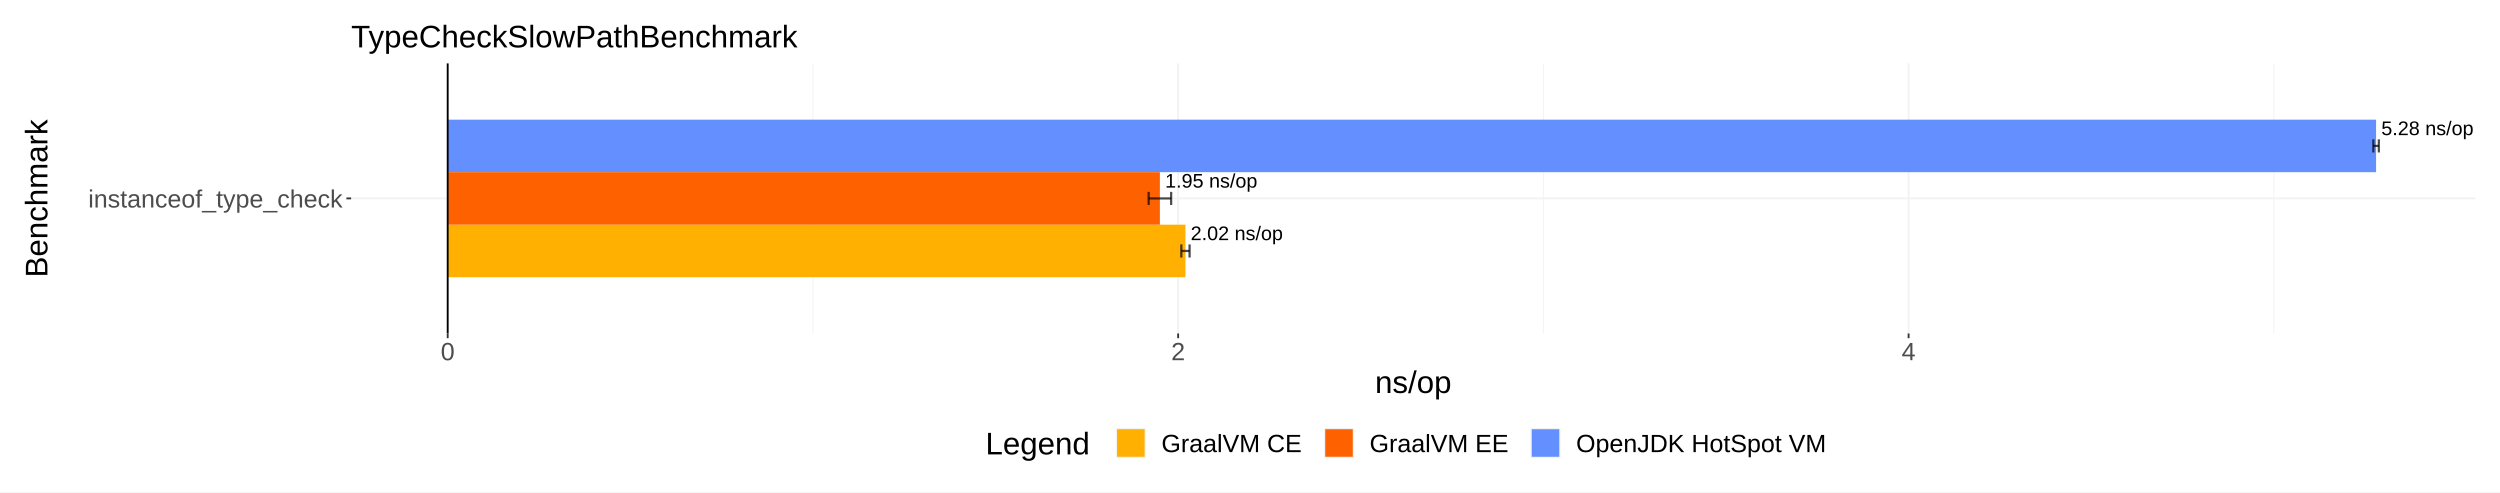
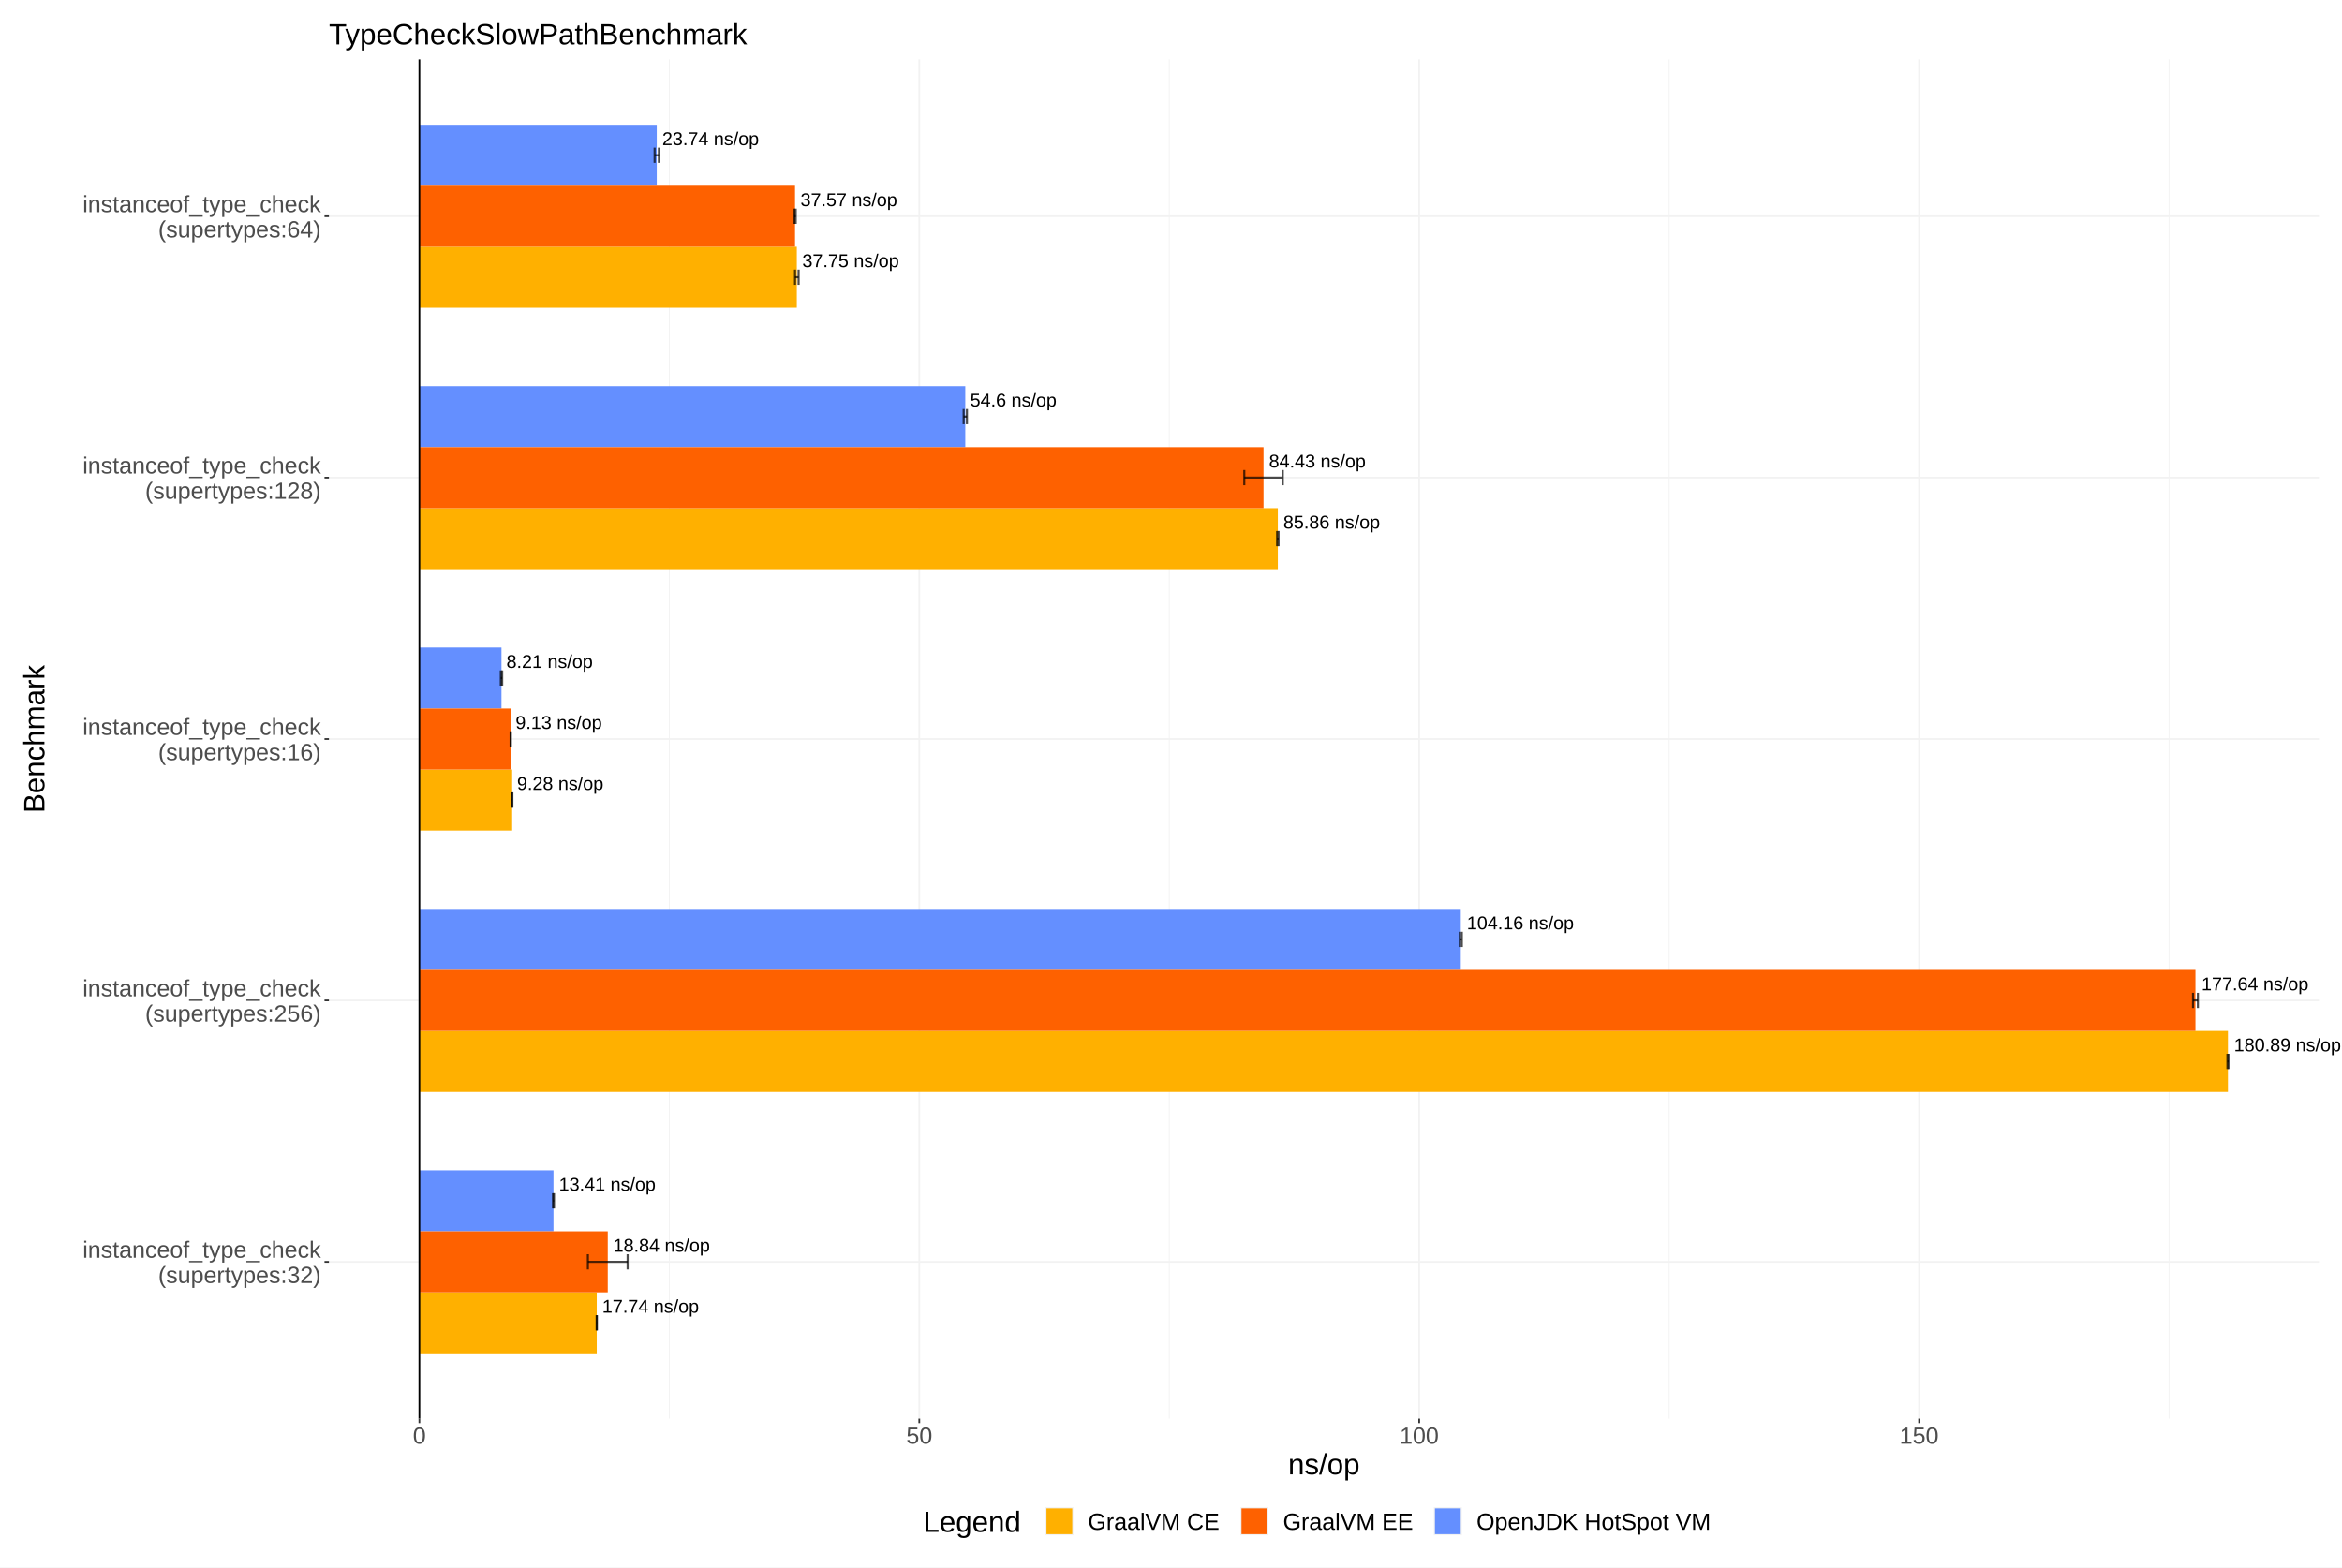
- <svg xmlns="http://www.w3.org/2000/svg" class="svglite" width="1440.00pt" height="283.46pt" viewBox="0 0 1440.00 283.46">
+ <svg xmlns="http://www.w3.org/2000/svg" class="svglite" width="1440.00pt" height="963.78pt" viewBox="0 0 1440.00 963.78">
  <defs>
    <style type="text/css">
    .svglite line, .svglite polyline, .svglite polygon, .svglite path, .svglite rect, .svglite circle {
      fill: none;
      stroke: #000000;
      stroke-linecap: round;
      stroke-linejoin: round;
      stroke-miterlimit: 10.00;
    }
    .svglite text {
      white-space: pre;
    }
  </style>
  </defs>
  <rect width="100%" height="100%" style="stroke: none; fill: #FFFFFF;" />
  <defs>
-     <clipPath id="cpMC4wMHwxNDQwLjAwfDAuMDB8MjgzLjQ2">
-       <rect x="0.00" y="0.00" width="1440.00" height="283.46" />
+     <clipPath id="cpMC4wMHwxNDQwLjAwfDAuMDB8OTYzLjc4">
+       <rect x="0.00" y="0.00" width="1440.00" height="963.78" />
    </clipPath>
  </defs>
-   <g clip-path="url(#cpMC4wMHwxNDQwLjAwfDAuMDB8MjgzLjQ2)">
-     <rect x="-0" y="0.00" width="1440.00" height="283.46" style="stroke-width: 1.07; stroke: #FFFFFF; fill: #FFFFFF;" />
-     <rect x="202.25" y="36.52" width="1223.57" height="155.54" style="stroke-width: 1.07; stroke: none;" />
-     <polyline points="468.24,192.07 468.24,36.52 " style="stroke-width: 0.53; stroke: #F2F2F2; stroke-linecap: butt;" />
-     <polyline points="888.98,192.07 888.98,36.52 " style="stroke-width: 0.53; stroke: #F2F2F2; stroke-linecap: butt;" />
-     <polyline points="1309.72,192.07 1309.72,36.52 " style="stroke-width: 0.53; stroke: #F2F2F2; stroke-linecap: butt;" />
-     <polyline points="202.25,114.29 1425.83,114.29 " style="stroke-width: 1.07; stroke: #F2F2F2; stroke-linecap: butt;" />
-     <polyline points="257.87,192.07 257.87,36.52 " style="stroke-width: 1.07; stroke: #F2F2F2; stroke-linecap: butt;" />
-     <polyline points="678.61,192.07 678.61,36.52 " style="stroke-width: 1.07; stroke: #F2F2F2; stroke-linecap: butt;" />
-     <polyline points="1099.35,192.07 1099.35,36.52 " style="stroke-width: 1.07; stroke: #F2F2F2; stroke-linecap: butt;" />
-     <rect x="257.87" y="68.93" width="1110.75" height="30.24" style="stroke-width: 1.07; stroke: none; stroke-linecap: butt; stroke-linejoin: miter; fill: #648FFF;" />
-     <rect x="257.87" y="129.42" width="424.95" height="30.24" style="stroke-width: 1.07; stroke: none; stroke-linecap: butt; stroke-linejoin: miter; fill: #FFB000;" />
-     <rect x="257.87" y="99.17" width="410.22" height="30.24" style="stroke-width: 1.07; stroke: none; stroke-linecap: butt; stroke-linejoin: miter; fill: #FE6100;" />
-     <text x="1371.63" y="77.83" style="font-size: 11.38px; font-family: &quot;Liberation Sans&quot;;" textLength="60.08px" lengthAdjust="spacingAndGlyphs">5.28 ns/op</text>
-     <text x="685.82" y="138.32" style="font-size: 11.38px; font-family: &quot;Liberation Sans&quot;;" textLength="60.08px" lengthAdjust="spacingAndGlyphs">2.02 ns/op</text>
-     <text x="671.10" y="108.07" style="font-size: 11.38px; font-family: &quot;Liberation Sans&quot;;" textLength="60.08px" lengthAdjust="spacingAndGlyphs">1.95 ns/op</text>
-     <polyline points="1370.21,87.83 1370.21,80.27 " style="stroke-width: 1.28; stroke: #000000; stroke-opacity: 0.70; stroke-linecap: butt;" />
-     <polyline points="1370.21,84.05 1367.04,84.05 " style="stroke-width: 1.28; stroke: #000000; stroke-opacity: 0.70; stroke-linecap: butt;" />
-     <polyline points="1367.04,87.83 1367.04,80.27 " style="stroke-width: 1.28; stroke: #000000; stroke-opacity: 0.70; stroke-linecap: butt;" />
-     <polyline points="685.20,148.32 685.20,140.76 " style="stroke-width: 1.28; stroke: #000000; stroke-opacity: 0.70; stroke-linecap: butt;" />
-     <polyline points="685.20,144.54 680.44,144.54 " style="stroke-width: 1.28; stroke: #000000; stroke-opacity: 0.70; stroke-linecap: butt;" />
-     <polyline points="680.44,148.32 680.44,140.76 " style="stroke-width: 1.28; stroke: #000000; stroke-opacity: 0.70; stroke-linecap: butt;" />
-     <polyline points="674.58,118.08 674.58,110.51 " style="stroke-width: 1.28; stroke: #000000; stroke-opacity: 0.70; stroke-linecap: butt;" />
-     <polyline points="674.58,114.29 661.61,114.29 " style="stroke-width: 1.28; stroke: #000000; stroke-opacity: 0.70; stroke-linecap: butt;" />
-     <polyline points="661.61,118.08 661.61,110.51 " style="stroke-width: 1.28; stroke: #000000; stroke-opacity: 0.70; stroke-linecap: butt;" />
-     <line x1="257.87" y1="192.07" x2="257.87" y2="36.52" style="stroke-width: 1.07; stroke-linecap: butt;" />
-     <text x="197.32" y="119.54" text-anchor="end" style="font-size: 14.40px;fill: #4D4D4D; font-family: &quot;Liberation Sans&quot;;" textLength="163.54px" lengthAdjust="spacingAndGlyphs">instanceof_type_check</text>
-     <polyline points="199.52,114.29 202.25,114.29 " style="stroke-width: 1.07; stroke: #333333; stroke-linecap: butt;" />
-     <polyline points="257.87,194.81 257.87,192.07 " style="stroke-width: 1.07; stroke: #333333; stroke-linecap: butt;" />
-     <polyline points="678.61,194.81 678.61,192.07 " style="stroke-width: 1.07; stroke: #333333; stroke-linecap: butt;" />
-     <polyline points="1099.35,194.81 1099.35,192.07 " style="stroke-width: 1.07; stroke: #333333; stroke-linecap: butt;" />
-     <text x="257.87" y="207.49" text-anchor="middle" style="font-size: 14.40px;fill: #4D4D4D; font-family: &quot;Liberation Sans&quot;;" textLength="9.16px" lengthAdjust="spacingAndGlyphs">0</text>
-     <text x="678.61" y="207.49" text-anchor="middle" style="font-size: 14.40px;fill: #4D4D4D; font-family: &quot;Liberation Sans&quot;;" textLength="9.16px" lengthAdjust="spacingAndGlyphs">2</text>
-     <text x="1099.35" y="207.49" text-anchor="middle" style="font-size: 14.40px;fill: #4D4D4D; font-family: &quot;Liberation Sans&quot;;" textLength="9.16px" lengthAdjust="spacingAndGlyphs">4</text>
-     <text x="814.04" y="226.35" text-anchor="middle" style="font-size: 18.00px; font-family: &quot;Liberation Sans&quot;;" textLength="49.28px" lengthAdjust="spacingAndGlyphs">ns/op</text>
-     <text transform="translate(27.30,114.29) rotate(-90)" text-anchor="middle" style="font-size: 18.00px; font-family: &quot;Liberation Sans&quot;;" textLength="102.52px" lengthAdjust="spacingAndGlyphs">Benchmark</text>
-     <rect x="562.17" y="241.05" width="503.74" height="28.24" style="stroke-width: 1.07; stroke: none; fill: #FFFFFF;" />
-     <text x="567.65" y="261.73" style="font-size: 18.00px; font-family: &quot;Liberation Sans&quot;;" textLength="66.12px" lengthAdjust="spacingAndGlyphs">Legend</text>
-     <rect x="642.73" y="246.53" width="17.28" height="17.28" style="stroke-width: 1.07; stroke: none; fill: #F2F2F2;" />
-     <rect x="643.44" y="247.24" width="15.86" height="15.86" style="stroke-width: 1.07; stroke: none; stroke-linecap: butt; stroke-linejoin: miter; fill: #FFB000;" />
-     <rect x="762.63" y="246.53" width="17.28" height="17.28" style="stroke-width: 1.07; stroke: none; fill: #F2F2F2;" />
-     <rect x="763.34" y="247.24" width="15.86" height="15.86" style="stroke-width: 1.07; stroke: none; stroke-linecap: butt; stroke-linejoin: miter; fill: #FE6100;" />
-     <rect x="881.57" y="246.53" width="17.28" height="17.28" style="stroke-width: 1.07; stroke: none; fill: #F2F2F2;" />
-     <rect x="882.28" y="247.24" width="15.86" height="15.86" style="stroke-width: 1.07; stroke: none; stroke-linecap: butt; stroke-linejoin: miter; fill: #648FFF;" />
-     <text x="668.98" y="260.42" style="font-size: 14.40px; font-family: &quot;Liberation Sans&quot;;" textLength="84.69px" lengthAdjust="spacingAndGlyphs">GraalVM CE</text>
-     <text x="788.88" y="260.42" style="font-size: 14.40px; font-family: &quot;Liberation Sans&quot;;" textLength="83.73px" lengthAdjust="spacingAndGlyphs">GraalVM EE</text>
-     <text x="907.82" y="260.42" style="font-size: 14.40px; font-family: &quot;Liberation Sans&quot;;" textLength="152.61px" lengthAdjust="spacingAndGlyphs">OpenJDK HotSpot VM</text>
+   <g clip-path="url(#cpMC4wMHwxNDQwLjAwfDAuMDB8OTYzLjc4)">
+     <rect x="-0" y="0" width="1440.00" height="963.78" style="stroke-width: 1.07; stroke: #FFFFFF; fill: #FFFFFF;" />
+     <rect x="202.25" y="36.52" width="1223.57" height="835.86" style="stroke-width: 1.07; stroke: none;" />
+     <polyline points="411.56,872.38 411.56,36.52 " style="stroke-width: 0.53; stroke: #F2F2F2; stroke-linecap: butt;" />
+     <polyline points="718.93,872.38 718.93,36.52 " style="stroke-width: 0.53; stroke: #F2F2F2; stroke-linecap: butt;" />
+     <polyline points="1026.30,872.38 1026.30,36.52 " style="stroke-width: 0.53; stroke: #F2F2F2; stroke-linecap: butt;" />
+     <polyline points="1333.67,872.38 1333.67,36.52 " style="stroke-width: 0.53; stroke: #F2F2F2; stroke-linecap: butt;" />
+     <polyline points="202.25,775.94 1425.83,775.94 " style="stroke-width: 1.07; stroke: #F2F2F2; stroke-linecap: butt;" />
+     <polyline points="202.25,615.19 1425.83,615.19 " style="stroke-width: 1.07; stroke: #F2F2F2; stroke-linecap: butt;" />
+     <polyline points="202.25,454.45 1425.83,454.45 " style="stroke-width: 1.07; stroke: #F2F2F2; stroke-linecap: butt;" />
+     <polyline points="202.25,293.71 1425.83,293.71 " style="stroke-width: 1.07; stroke: #F2F2F2; stroke-linecap: butt;" />
+     <polyline points="202.25,132.97 1425.83,132.97 " style="stroke-width: 1.07; stroke: #F2F2F2; stroke-linecap: butt;" />
+     <polyline points="257.87,872.38 257.87,36.52 " style="stroke-width: 1.07; stroke: #F2F2F2; stroke-linecap: butt;" />
+     <polyline points="565.24,872.38 565.24,36.52 " style="stroke-width: 1.07; stroke: #F2F2F2; stroke-linecap: butt;" />
+     <polyline points="872.61,872.38 872.61,36.52 " style="stroke-width: 1.07; stroke: #F2F2F2; stroke-linecap: butt;" />
+     <polyline points="1179.98,872.38 1179.98,36.52 " style="stroke-width: 1.07; stroke: #F2F2F2; stroke-linecap: butt;" />
+     <rect x="257.87" y="719.68" width="82.44" height="37.51" style="stroke-width: 1.07; stroke: none; stroke-linecap: butt; stroke-linejoin: miter; fill: #648FFF;" />
+     <rect x="257.87" y="794.69" width="109.05" height="37.51" style="stroke-width: 1.07; stroke: none; stroke-linecap: butt; stroke-linejoin: miter; fill: #FFB000;" />
+     <rect x="257.87" y="757.18" width="115.82" height="37.51" style="stroke-width: 1.07; stroke: none; stroke-linecap: butt; stroke-linejoin: miter; fill: #FE6100;" />
+     <rect x="257.87" y="558.93" width="640.31" height="37.51" style="stroke-width: 1.07; stroke: none; stroke-linecap: butt; stroke-linejoin: miter; fill: #648FFF;" />
+     <rect x="257.87" y="633.95" width="1112.00" height="37.51" style="stroke-width: 1.07; stroke: none; stroke-linecap: butt; stroke-linejoin: miter; fill: #FFB000;" />
+     <rect x="257.87" y="596.44" width="1092.02" height="37.51" style="stroke-width: 1.07; stroke: none; stroke-linecap: butt; stroke-linejoin: miter; fill: #FE6100;" />
+     <rect x="257.87" y="398.19" width="50.47" height="37.51" style="stroke-width: 1.07; stroke: none; stroke-linecap: butt; stroke-linejoin: miter; fill: #648FFF;" />
+     <rect x="257.87" y="473.21" width="57.05" height="37.51" style="stroke-width: 1.07; stroke: none; stroke-linecap: butt; stroke-linejoin: miter; fill: #FFB000;" />
+     <rect x="257.87" y="435.70" width="56.13" height="37.51" style="stroke-width: 1.07; stroke: none; stroke-linecap: butt; stroke-linejoin: miter; fill: #FE6100;" />
+     <rect x="257.87" y="237.45" width="335.65" height="37.51" style="stroke-width: 1.07; stroke: none; stroke-linecap: butt; stroke-linejoin: miter; fill: #648FFF;" />
+     <rect x="257.87" y="312.46" width="527.82" height="37.51" style="stroke-width: 1.07; stroke: none; stroke-linecap: butt; stroke-linejoin: miter; fill: #FFB000;" />
+     <rect x="257.87" y="274.96" width="519.02" height="37.51" style="stroke-width: 1.07; stroke: none; stroke-linecap: butt; stroke-linejoin: miter; fill: #FE6100;" />
+     <rect x="257.87" y="76.71" width="145.94" height="37.51" style="stroke-width: 1.07; stroke: none; stroke-linecap: butt; stroke-linejoin: miter; fill: #648FFF;" />
+     <rect x="257.87" y="151.72" width="232.06" height="37.51" style="stroke-width: 1.07; stroke: none; stroke-linecap: butt; stroke-linejoin: miter; fill: #FFB000;" />
+     <rect x="257.87" y="114.21" width="230.96" height="37.51" style="stroke-width: 1.07; stroke: none; stroke-linecap: butt; stroke-linejoin: miter; fill: #FE6100;" />
+     <text x="343.67" y="732.21" style="font-size: 11.38px; font-family: &quot;Liberation Sans&quot;;" textLength="67.32px" lengthAdjust="spacingAndGlyphs">13.41 ns/op</text>
+     <text x="370.29" y="807.22" style="font-size: 11.38px; font-family: &quot;Liberation Sans&quot;;" textLength="67.32px" lengthAdjust="spacingAndGlyphs">17.74 ns/op</text>
+     <text x="377.05" y="769.72" style="font-size: 11.38px; font-family: &quot;Liberation Sans&quot;;" textLength="67.32px" lengthAdjust="spacingAndGlyphs">18.84 ns/op</text>
+     <text x="901.91" y="571.47" style="font-size: 11.38px; font-family: &quot;Liberation Sans&quot;;" textLength="74.56px" lengthAdjust="spacingAndGlyphs">104.16 ns/op</text>
+     <text x="1373.60" y="646.48" style="font-size: 11.38px; font-family: &quot;Liberation Sans&quot;;" textLength="74.56px" lengthAdjust="spacingAndGlyphs">180.89 ns/op</text>
+     <text x="1353.62" y="608.97" style="font-size: 11.38px; font-family: &quot;Liberation Sans&quot;;" textLength="74.56px" lengthAdjust="spacingAndGlyphs">177.64 ns/op</text>
+     <text x="311.35" y="410.72" style="font-size: 11.38px; font-family: &quot;Liberation Sans&quot;;" textLength="60.08px" lengthAdjust="spacingAndGlyphs">8.21 ns/op</text>
+     <text x="317.92" y="485.74" style="font-size: 11.38px; font-family: &quot;Liberation Sans&quot;;" textLength="60.08px" lengthAdjust="spacingAndGlyphs">9.28 ns/op</text>
+     <text x="317.00" y="448.23" style="font-size: 11.38px; font-family: &quot;Liberation Sans&quot;;" textLength="60.08px" lengthAdjust="spacingAndGlyphs">9.13 ns/op</text>
+     <text x="596.52" y="249.98" style="font-size: 11.38px; font-family: &quot;Liberation Sans&quot;;" textLength="60.08px" lengthAdjust="spacingAndGlyphs">54.6 ns/op</text>
+     <text x="789.05" y="325.00" style="font-size: 11.38px; font-family: &quot;Liberation Sans&quot;;" textLength="67.32px" lengthAdjust="spacingAndGlyphs">85.86 ns/op</text>
+     <text x="780.26" y="287.49" style="font-size: 11.38px; font-family: &quot;Liberation Sans&quot;;" textLength="67.32px" lengthAdjust="spacingAndGlyphs">84.43 ns/op</text>
+     <text x="407.18" y="89.24" style="font-size: 11.38px; font-family: &quot;Liberation Sans&quot;;" textLength="67.32px" lengthAdjust="spacingAndGlyphs">23.74 ns/op</text>
+     <text x="493.30" y="164.25" style="font-size: 11.38px; font-family: &quot;Liberation Sans&quot;;" textLength="67.32px" lengthAdjust="spacingAndGlyphs">37.75 ns/op</text>
+     <text x="492.20" y="126.75" style="font-size: 11.38px; font-family: &quot;Liberation Sans&quot;;" textLength="67.32px" lengthAdjust="spacingAndGlyphs">37.57 ns/op</text>
+     <polyline points="340.62,743.12 340.62,733.74 " style="stroke-width: 1.28; stroke: #000000; stroke-opacity: 0.70; stroke-linecap: butt;" />
+     <polyline points="340.62,738.43 340.00,738.43 " style="stroke-width: 1.28; stroke: #000000; stroke-opacity: 0.70; stroke-linecap: butt;" />
+     <polyline points="340.00,743.12 340.00,733.74 " style="stroke-width: 1.28; stroke: #000000; stroke-opacity: 0.70; stroke-linecap: butt;" />
+     <polyline points="367.02,818.13 367.02,808.75 " style="stroke-width: 1.28; stroke: #000000; stroke-opacity: 0.70; stroke-linecap: butt;" />
+     <polyline points="367.02,813.44 366.84,813.44 " style="stroke-width: 1.28; stroke: #000000; stroke-opacity: 0.70; stroke-linecap: butt;" />
+     <polyline points="366.84,818.13 366.84,808.75 " style="stroke-width: 1.28; stroke: #000000; stroke-opacity: 0.70; stroke-linecap: butt;" />
+     <polyline points="385.90,780.63 385.90,771.25 " style="stroke-width: 1.28; stroke: #000000; stroke-opacity: 0.70; stroke-linecap: butt;" />
+     <polyline points="385.90,775.94 361.47,775.94 " style="stroke-width: 1.28; stroke: #000000; stroke-opacity: 0.70; stroke-linecap: butt;" />
+     <polyline points="361.47,780.63 361.47,771.25 " style="stroke-width: 1.28; stroke: #000000; stroke-opacity: 0.70; stroke-linecap: butt;" />
+     <polyline points="898.82,582.38 898.82,573.00 " style="stroke-width: 1.28; stroke: #000000; stroke-opacity: 0.70; stroke-linecap: butt;" />
+     <polyline points="898.82,577.69 897.55,577.69 " style="stroke-width: 1.28; stroke: #000000; stroke-opacity: 0.70; stroke-linecap: butt;" />
+     <polyline points="897.55,582.38 897.55,573.00 " style="stroke-width: 1.28; stroke: #000000; stroke-opacity: 0.70; stroke-linecap: butt;" />
+     <polyline points="1370.21,657.39 1370.21,648.01 " style="stroke-width: 1.28; stroke: #000000; stroke-opacity: 0.70; stroke-linecap: butt;" />
+     <polyline points="1370.21,652.70 1369.54,652.70 " style="stroke-width: 1.28; stroke: #000000; stroke-opacity: 0.70; stroke-linecap: butt;" />
+     <polyline points="1369.54,657.39 1369.54,648.01 " style="stroke-width: 1.28; stroke: #000000; stroke-opacity: 0.70; stroke-linecap: butt;" />
+     <polyline points="1351.39,619.88 1351.39,610.51 " style="stroke-width: 1.28; stroke: #000000; stroke-opacity: 0.70; stroke-linecap: butt;" />
+     <polyline points="1351.39,615.19 1348.40,615.19 " style="stroke-width: 1.28; stroke: #000000; stroke-opacity: 0.70; stroke-linecap: butt;" />
+     <polyline points="1348.40,619.88 1348.40,610.51 " style="stroke-width: 1.28; stroke: #000000; stroke-opacity: 0.70; stroke-linecap: butt;" />
+     <polyline points="308.77,421.63 308.77,412.26 " style="stroke-width: 1.28; stroke: #000000; stroke-opacity: 0.70; stroke-linecap: butt;" />
+     <polyline points="308.77,416.95 307.92,416.95 " style="stroke-width: 1.28; stroke: #000000; stroke-opacity: 0.70; stroke-linecap: butt;" />
+     <polyline points="307.92,421.63 307.92,412.26 " style="stroke-width: 1.28; stroke: #000000; stroke-opacity: 0.70; stroke-linecap: butt;" />
+     <polyline points="315.05,496.65 315.05,487.27 " style="stroke-width: 1.28; stroke: #000000; stroke-opacity: 0.70; stroke-linecap: butt;" />
+     <polyline points="315.05,491.96 314.79,491.96 " style="stroke-width: 1.28; stroke: #000000; stroke-opacity: 0.70; stroke-linecap: butt;" />
+     <polyline points="314.79,496.65 314.79,487.27 " style="stroke-width: 1.28; stroke: #000000; stroke-opacity: 0.70; stroke-linecap: butt;" />
+     <polyline points="314.04,459.14 314.04,449.76 " style="stroke-width: 1.28; stroke: #000000; stroke-opacity: 0.70; stroke-linecap: butt;" />
+     <polyline points="314.04,454.45 313.95,454.45 " style="stroke-width: 1.28; stroke: #000000; stroke-opacity: 0.70; stroke-linecap: butt;" />
+     <polyline points="313.95,459.14 313.95,449.76 " style="stroke-width: 1.28; stroke: #000000; stroke-opacity: 0.70; stroke-linecap: butt;" />
+     <polyline points="594.53,260.89 594.53,251.52 " style="stroke-width: 1.28; stroke: #000000; stroke-opacity: 0.70; stroke-linecap: butt;" />
+     <polyline points="594.53,256.20 592.51,256.20 " style="stroke-width: 1.28; stroke: #000000; stroke-opacity: 0.70; stroke-linecap: butt;" />
+     <polyline points="592.51,260.89 592.51,251.52 " style="stroke-width: 1.28; stroke: #000000; stroke-opacity: 0.70; stroke-linecap: butt;" />
+     <polyline points="786.14,335.90 786.14,326.53 " style="stroke-width: 1.28; stroke: #000000; stroke-opacity: 0.70; stroke-linecap: butt;" />
+     <polyline points="786.14,331.22 785.23,331.22 " style="stroke-width: 1.28; stroke: #000000; stroke-opacity: 0.70; stroke-linecap: butt;" />
+     <polyline points="785.23,335.90 785.23,326.53 " style="stroke-width: 1.28; stroke: #000000; stroke-opacity: 0.70; stroke-linecap: butt;" />
+     <polyline points="788.73,298.40 788.73,289.02 " style="stroke-width: 1.28; stroke: #000000; stroke-opacity: 0.70; stroke-linecap: butt;" />
+     <polyline points="788.73,293.71 765.06,293.71 " style="stroke-width: 1.28; stroke: #000000; stroke-opacity: 0.70; stroke-linecap: butt;" />
+     <polyline points="765.06,298.40 765.06,289.02 " style="stroke-width: 1.28; stroke: #000000; stroke-opacity: 0.70; stroke-linecap: butt;" />
+     <polyline points="405.13,100.15 405.13,90.77 " style="stroke-width: 1.28; stroke: #000000; stroke-opacity: 0.70; stroke-linecap: butt;" />
+     <polyline points="405.13,95.46 402.49,95.46 " style="stroke-width: 1.28; stroke: #000000; stroke-opacity: 0.70; stroke-linecap: butt;" />
+     <polyline points="402.49,100.15 402.49,90.77 " style="stroke-width: 1.28; stroke: #000000; stroke-opacity: 0.70; stroke-linecap: butt;" />
+     <polyline points="491.04,175.16 491.04,165.79 " style="stroke-width: 1.28; stroke: #000000; stroke-opacity: 0.70; stroke-linecap: butt;" />
+     <polyline points="491.04,170.47 488.83,170.47 " style="stroke-width: 1.28; stroke: #000000; stroke-opacity: 0.70; stroke-linecap: butt;" />
+     <polyline points="488.83,175.16 488.83,165.79 " style="stroke-width: 1.28; stroke: #000000; stroke-opacity: 0.70; stroke-linecap: butt;" />
+     <polyline points="489.26,137.66 489.26,128.28 " style="stroke-width: 1.28; stroke: #000000; stroke-opacity: 0.70; stroke-linecap: butt;" />
+     <polyline points="489.26,132.97 488.40,132.97 " style="stroke-width: 1.28; stroke: #000000; stroke-opacity: 0.70; stroke-linecap: butt;" />
+     <polyline points="488.40,137.66 488.40,128.28 " style="stroke-width: 1.28; stroke: #000000; stroke-opacity: 0.70; stroke-linecap: butt;" />
+     <line x1="257.87" y1="872.38" x2="257.87" y2="36.52" style="stroke-width: 1.07; stroke-linecap: butt;" />
+     <text x="197.32" y="773.41" text-anchor="end" style="font-size: 14.40px;fill: #4D4D4D; font-family: &quot;Liberation Sans&quot;;" textLength="163.54px" lengthAdjust="spacingAndGlyphs">instanceof_type_check</text>
+     <text x="197.32" y="788.96" text-anchor="end" style="font-size: 14.40px;fill: #4D4D4D; font-family: &quot;Liberation Sans&quot;;" textLength="114.57px" lengthAdjust="spacingAndGlyphs">(supertypes:32)</text>
+     <text x="197.32" y="612.66" text-anchor="end" style="font-size: 14.40px;fill: #4D4D4D; font-family: &quot;Liberation Sans&quot;;" textLength="163.54px" lengthAdjust="spacingAndGlyphs">instanceof_type_check</text>
+     <text x="197.32" y="628.22" text-anchor="end" style="font-size: 14.40px;fill: #4D4D4D; font-family: &quot;Liberation Sans&quot;;" textLength="123.73px" lengthAdjust="spacingAndGlyphs">(supertypes:256)</text>
+     <text x="197.32" y="451.92" text-anchor="end" style="font-size: 14.40px;fill: #4D4D4D; font-family: &quot;Liberation Sans&quot;;" textLength="163.54px" lengthAdjust="spacingAndGlyphs">instanceof_type_check</text>
+     <text x="197.32" y="467.47" text-anchor="end" style="font-size: 14.40px;fill: #4D4D4D; font-family: &quot;Liberation Sans&quot;;" textLength="114.57px" lengthAdjust="spacingAndGlyphs">(supertypes:16)</text>
+     <text x="197.32" y="291.18" text-anchor="end" style="font-size: 14.40px;fill: #4D4D4D; font-family: &quot;Liberation Sans&quot;;" textLength="163.54px" lengthAdjust="spacingAndGlyphs">instanceof_type_check</text>
+     <text x="197.32" y="306.73" text-anchor="end" style="font-size: 14.40px;fill: #4D4D4D; font-family: &quot;Liberation Sans&quot;;" textLength="123.73px" lengthAdjust="spacingAndGlyphs">(supertypes:128)</text>
+     <text x="197.32" y="130.44" text-anchor="end" style="font-size: 14.40px;fill: #4D4D4D; font-family: &quot;Liberation Sans&quot;;" textLength="163.54px" lengthAdjust="spacingAndGlyphs">instanceof_type_check</text>
+     <text x="197.32" y="145.99" text-anchor="end" style="font-size: 14.40px;fill: #4D4D4D; font-family: &quot;Liberation Sans&quot;;" textLength="114.57px" lengthAdjust="spacingAndGlyphs">(supertypes:64)</text>
+     <polyline points="199.52,775.94 202.25,775.94 " style="stroke-width: 1.07; stroke: #333333; stroke-linecap: butt;" />
+     <polyline points="199.52,615.19 202.25,615.19 " style="stroke-width: 1.07; stroke: #333333; stroke-linecap: butt;" />
+     <polyline points="199.52,454.45 202.25,454.45 " style="stroke-width: 1.07; stroke: #333333; stroke-linecap: butt;" />
+     <polyline points="199.52,293.71 202.25,293.71 " style="stroke-width: 1.07; stroke: #333333; stroke-linecap: butt;" />
+     <polyline points="199.52,132.97 202.25,132.97 " style="stroke-width: 1.07; stroke: #333333; stroke-linecap: butt;" />
+     <polyline points="257.87,875.12 257.87,872.38 " style="stroke-width: 1.07; stroke: #333333; stroke-linecap: butt;" />
+     <polyline points="565.24,875.12 565.24,872.38 " style="stroke-width: 1.07; stroke: #333333; stroke-linecap: butt;" />
+     <polyline points="872.61,875.12 872.61,872.38 " style="stroke-width: 1.07; stroke: #333333; stroke-linecap: butt;" />
+     <polyline points="1179.98,875.12 1179.98,872.38 " style="stroke-width: 1.07; stroke: #333333; stroke-linecap: butt;" />
+     <text x="257.87" y="887.80" text-anchor="middle" style="font-size: 14.40px;fill: #4D4D4D; font-family: &quot;Liberation Sans&quot;;" textLength="9.16px" lengthAdjust="spacingAndGlyphs">0</text>
+     <text x="565.24" y="887.80" text-anchor="middle" style="font-size: 14.40px;fill: #4D4D4D; font-family: &quot;Liberation Sans&quot;;" textLength="18.32px" lengthAdjust="spacingAndGlyphs">50</text>
+     <text x="872.61" y="887.80" text-anchor="middle" style="font-size: 14.40px;fill: #4D4D4D; font-family: &quot;Liberation Sans&quot;;" textLength="27.48px" lengthAdjust="spacingAndGlyphs">100</text>
+     <text x="1179.98" y="887.80" text-anchor="middle" style="font-size: 14.40px;fill: #4D4D4D; font-family: &quot;Liberation Sans&quot;;" textLength="27.48px" lengthAdjust="spacingAndGlyphs">150</text>
+     <text x="814.04" y="906.66" text-anchor="middle" style="font-size: 18.00px; font-family: &quot;Liberation Sans&quot;;" textLength="49.28px" lengthAdjust="spacingAndGlyphs">ns/op</text>
+     <text transform="translate(27.30,454.45) rotate(-90)" text-anchor="middle" style="font-size: 18.00px; font-family: &quot;Liberation Sans&quot;;" textLength="102.52px" lengthAdjust="spacingAndGlyphs">Benchmark</text>
+     <rect x="562.17" y="921.37" width="503.74" height="28.24" style="stroke-width: 1.07; stroke: none; fill: #FFFFFF;" />
+     <text x="567.65" y="942.05" style="font-size: 18.00px; font-family: &quot;Liberation Sans&quot;;" textLength="66.12px" lengthAdjust="spacingAndGlyphs">Legend</text>
+     <rect x="642.73" y="926.85" width="17.28" height="17.28" style="stroke-width: 1.07; stroke: none; fill: #F2F2F2;" />
+     <rect x="643.44" y="927.56" width="15.86" height="15.86" style="stroke-width: 1.07; stroke: none; stroke-linecap: butt; stroke-linejoin: miter; fill: #FFB000;" />
+     <rect x="762.63" y="926.85" width="17.28" height="17.28" style="stroke-width: 1.07; stroke: none; fill: #F2F2F2;" />
+     <rect x="763.34" y="927.56" width="15.86" height="15.86" style="stroke-width: 1.07; stroke: none; stroke-linecap: butt; stroke-linejoin: miter; fill: #FE6100;" />
+     <rect x="881.57" y="926.85" width="17.28" height="17.28" style="stroke-width: 1.07; stroke: none; fill: #F2F2F2;" />
+     <rect x="882.28" y="927.56" width="15.86" height="15.86" style="stroke-width: 1.07; stroke: none; stroke-linecap: butt; stroke-linejoin: miter; fill: #648FFF;" />
+     <text x="668.98" y="940.73" style="font-size: 14.40px; font-family: &quot;Liberation Sans&quot;;" textLength="84.69px" lengthAdjust="spacingAndGlyphs">GraalVM CE</text>
+     <text x="788.88" y="940.73" style="font-size: 14.40px; font-family: &quot;Liberation Sans&quot;;" textLength="83.73px" lengthAdjust="spacingAndGlyphs">GraalVM EE</text>
+     <text x="907.82" y="940.73" style="font-size: 14.40px; font-family: &quot;Liberation Sans&quot;;" textLength="152.61px" lengthAdjust="spacingAndGlyphs">OpenJDK HotSpot VM</text>
    <text x="202.25" y="27.30" style="font-size: 18.00px; font-family: &quot;Liberation Sans&quot;;" textLength="280.96px" lengthAdjust="spacingAndGlyphs">TypeCheckSlowPathBenchmark</text>
  </g>
</svg>
